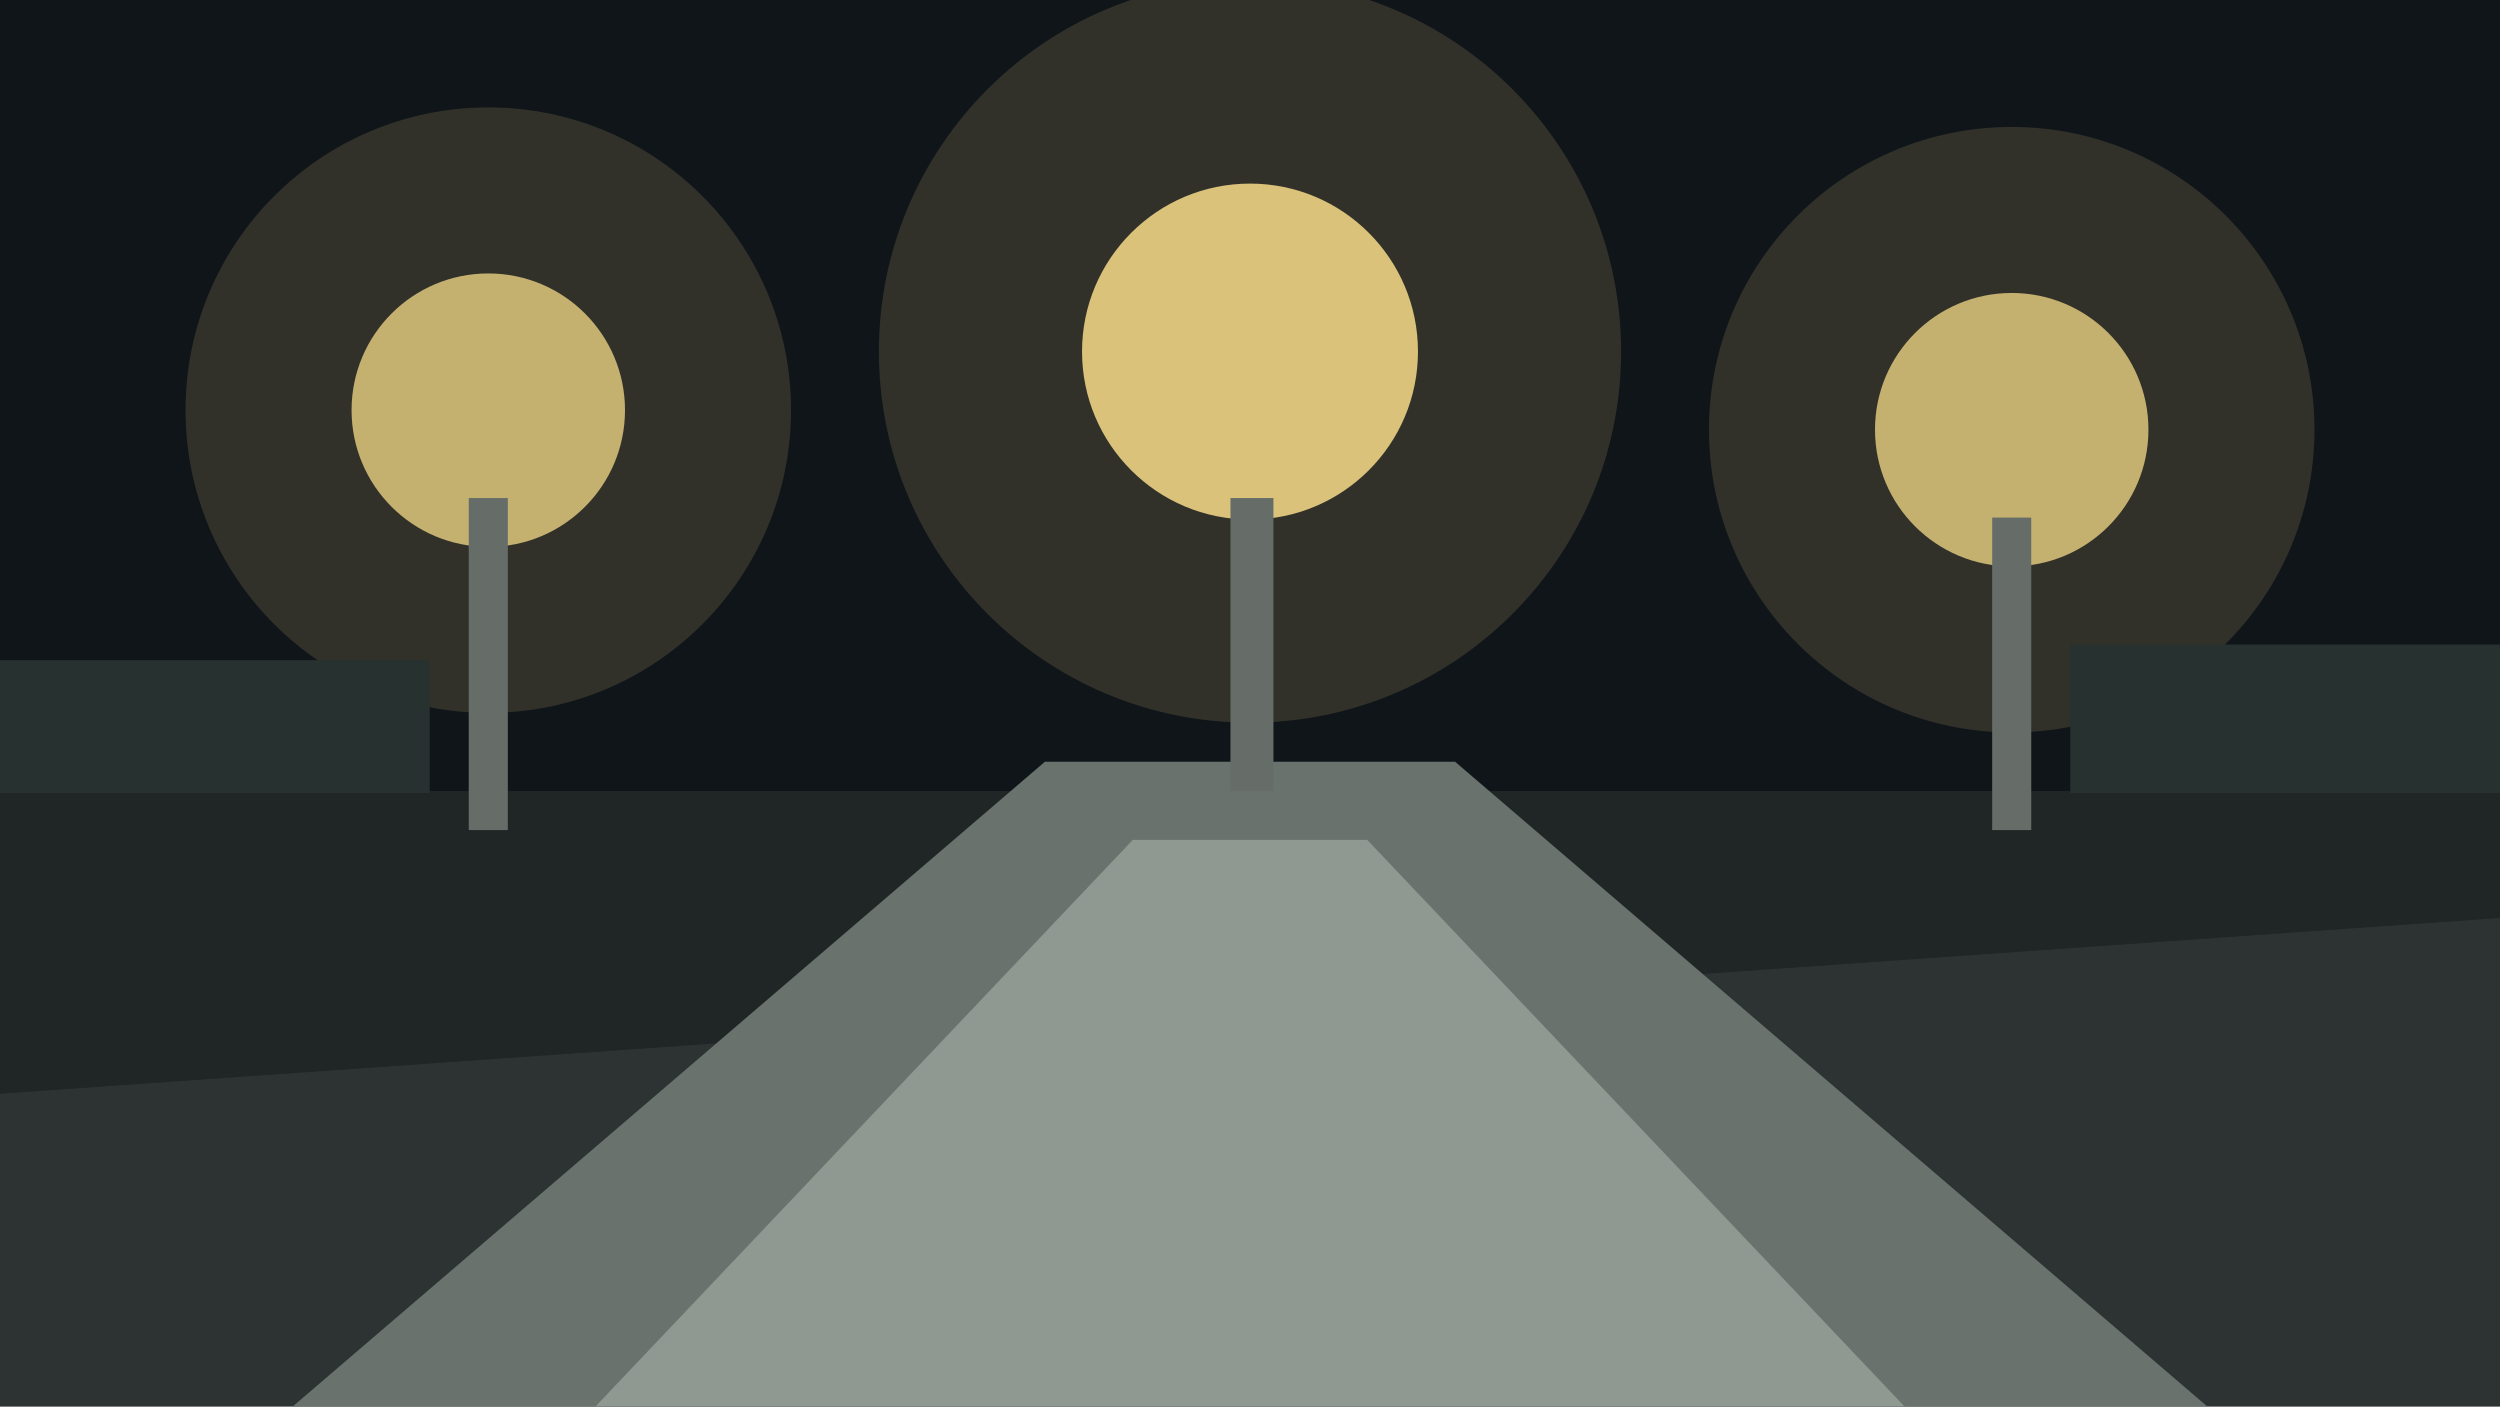
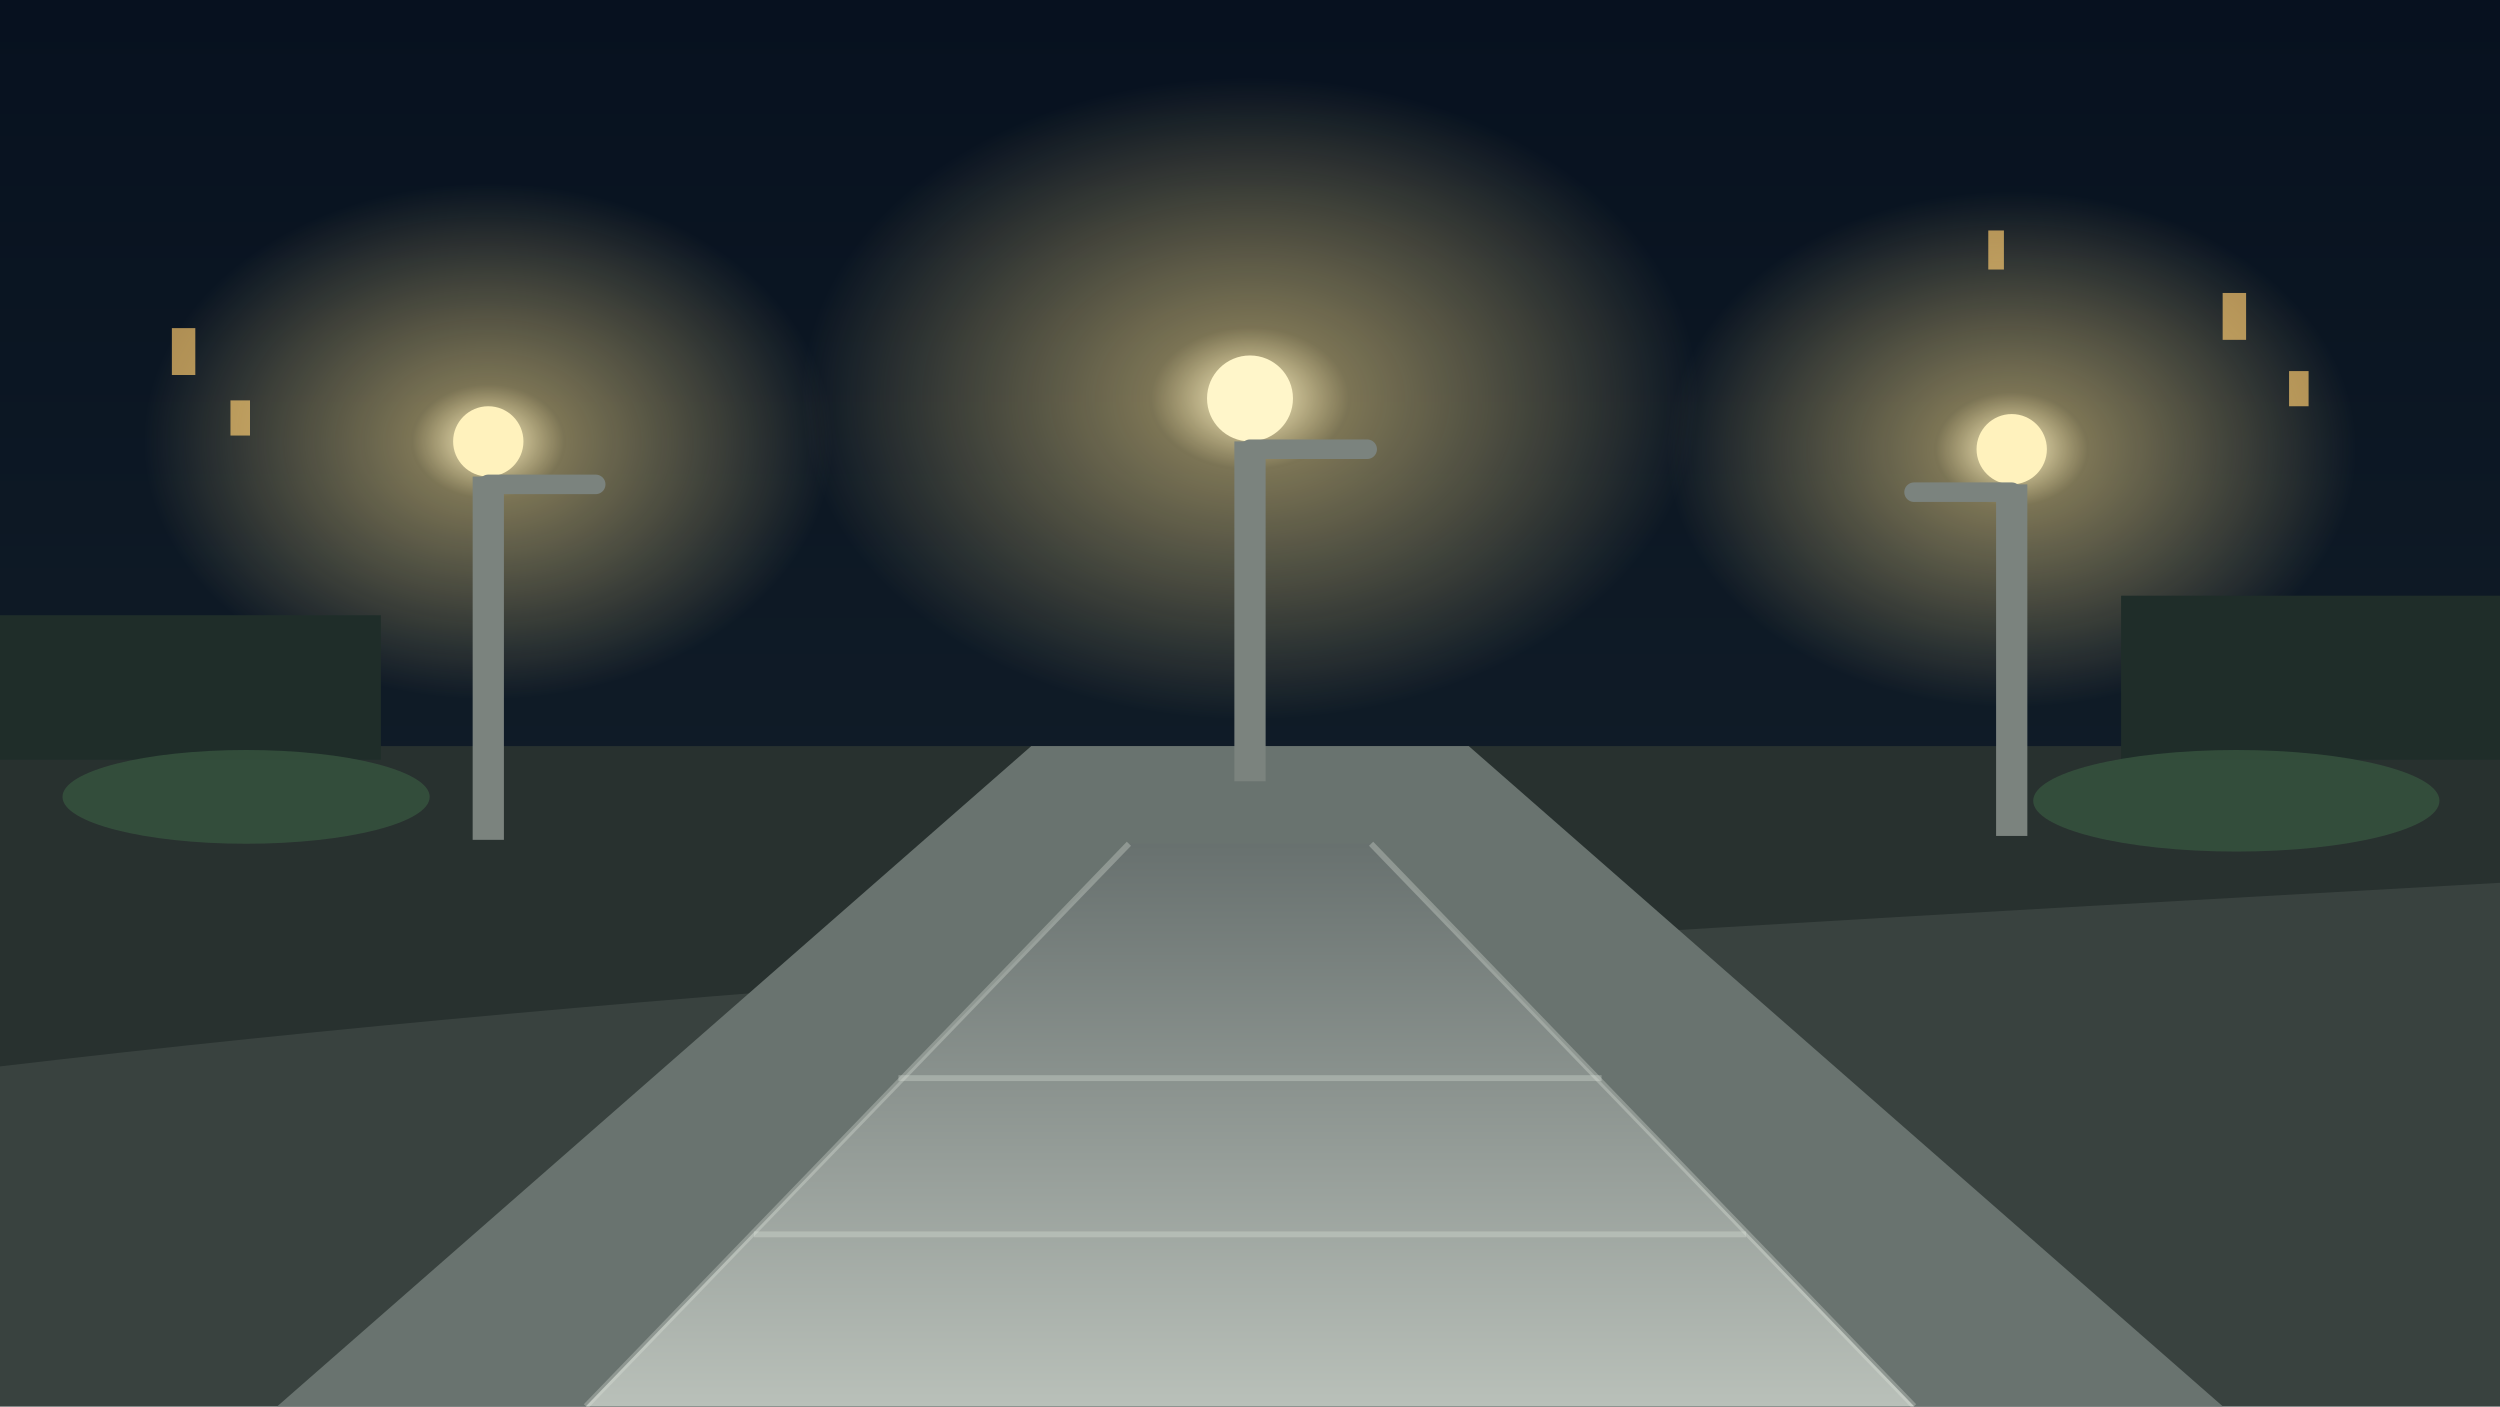
<svg xmlns="http://www.w3.org/2000/svg" viewBox="0 0 1280 720" role="img" aria-labelledby="title desc">
-   <rect width="1280" height="720" fill="#10151a" />
-   <rect y="405" width="1280" height="315" fill="#202525" />
-   <polygon points="0,560 1280,470 1280,720 0,720" fill="#2c3332" />
-   <polygon points="150,720 535,390 745,390 1130,720" fill="#69726d" />
-   <polygon points="305,720 580,430 700,430 975,720" fill="#8f9891" />
-   <g fill="#ffe28b">
-     <circle cx="250" cy="210" r="70" opacity="0.72" />
-     <circle cx="640" cy="180" r="86" opacity="0.82" />
-     <circle cx="1030" cy="220" r="70" opacity="0.72" />
+   <defs>
+     <linearGradient id="sky" x1="0" x2="0" y1="0" y2="1">
+       <stop offset="0" stop-color="#07111f" />
+       <stop offset="0.62" stop-color="#111d28" />
+       <stop offset="1" stop-color="#20292d" />
+     </linearGradient>
+     <linearGradient id="square" x1="0" x2="0" y1="0" y2="1">
+       <stop offset="0" stop-color="#68716f" />
+       <stop offset="1" stop-color="#b9c0b9" />
+     </linearGradient>
+     <radialGradient id="brightGlow" cx="50%" cy="50%" r="50%">
+       <stop offset="0" stop-color="#fff7cf" stop-opacity="1" />
+       <stop offset="0.22" stop-color="#ffe28f" stop-opacity="0.46" />
+       <stop offset="1" stop-color="#ffe28f" stop-opacity="0" />
+     </radialGradient>
+   </defs>
+   <rect width="1280" height="720" fill="url(#sky)" />
+   <g fill="#e8b965" opacity="0.74">
+     <rect x="88" y="168" width="12" height="24" />
+     <rect x="118" y="205" width="10" height="18" />
+     <rect x="1138" y="150" width="12" height="24" />
+     <rect x="1172" y="190" width="10" height="18" />
+     <rect x="1018" y="118" width="8" height="20" />
  </g>
-   <g fill="#ffe28b" opacity="0.14">
-     <circle cx="250" cy="210" r="155" />
-     <circle cx="640" cy="180" r="190" />
-     <circle cx="1030" cy="220" r="155" />
+   <rect y="382" width="1280" height="338" fill="#28312f" />
+   <path d="M0 546 C340 506 690 485 1280 452 L1280 720 L0 720 Z" fill="#39423f" />
+   <path d="M142 720 L528 382 L752 382 L1138 720 Z" fill="#69736f" />
+   <path d="M300 720 L578 432 L702 432 L980 720 Z" fill="url(#square)" />
+   <g stroke="#dfe5dc" stroke-opacity="0.32">
+     <path d="M578 432 L300 720" stroke-width="3" />
+     <path d="M702 432 L980 720" stroke-width="3" />
+     <path d="M460 552 H820" stroke-width="3" />
+     <path d="M386 632 H894" stroke-width="3" />
  </g>
-   <g fill="#666d68">
-     <rect x="240" y="255" width="20" height="170" />
-     <rect x="630" y="255" width="22" height="150" />
-     <rect x="1020" y="265" width="20" height="160" />
+   <g>
+     <ellipse cx="250" cy="226" rx="176" ry="132" fill="url(#brightGlow)" />
+     <ellipse cx="640" cy="204" rx="230" ry="164" fill="url(#brightGlow)" />
+     <ellipse cx="1030" cy="230" rx="176" ry="132" fill="url(#brightGlow)" />
+     <circle cx="250" cy="226" r="18" fill="#fff2bd" />
+     <circle cx="640" cy="204" r="22" fill="#fff6ca" />
+     <circle cx="1030" cy="230" r="18" fill="#fff2bd" />
+     <path d="M250 244 V430 M640 226 V400 M1030 248 V428" stroke="#7b837e" stroke-width="16" />
+     <path d="M250 248 H305 M640 230 H700 M1030 252 H980" stroke="#7b837e" stroke-width="10" stroke-linecap="round" />
  </g>
-   <g fill="#27312f">
-     <rect x="0" y="338" width="220" height="68" />
-     <rect x="1060" y="330" width="220" height="76" />
+   <g fill="#1f2d29">
+     <rect x="0" y="315" width="195" height="74" />
+     <rect x="1086" y="305" width="194" height="84" />
+   </g>
+   <g fill="#36533e" opacity="0.82">
+     <ellipse cx="126" cy="408" rx="94" ry="24" />
+     <ellipse cx="1145" cy="410" rx="104" ry="26" />
  </g>
</svg>
